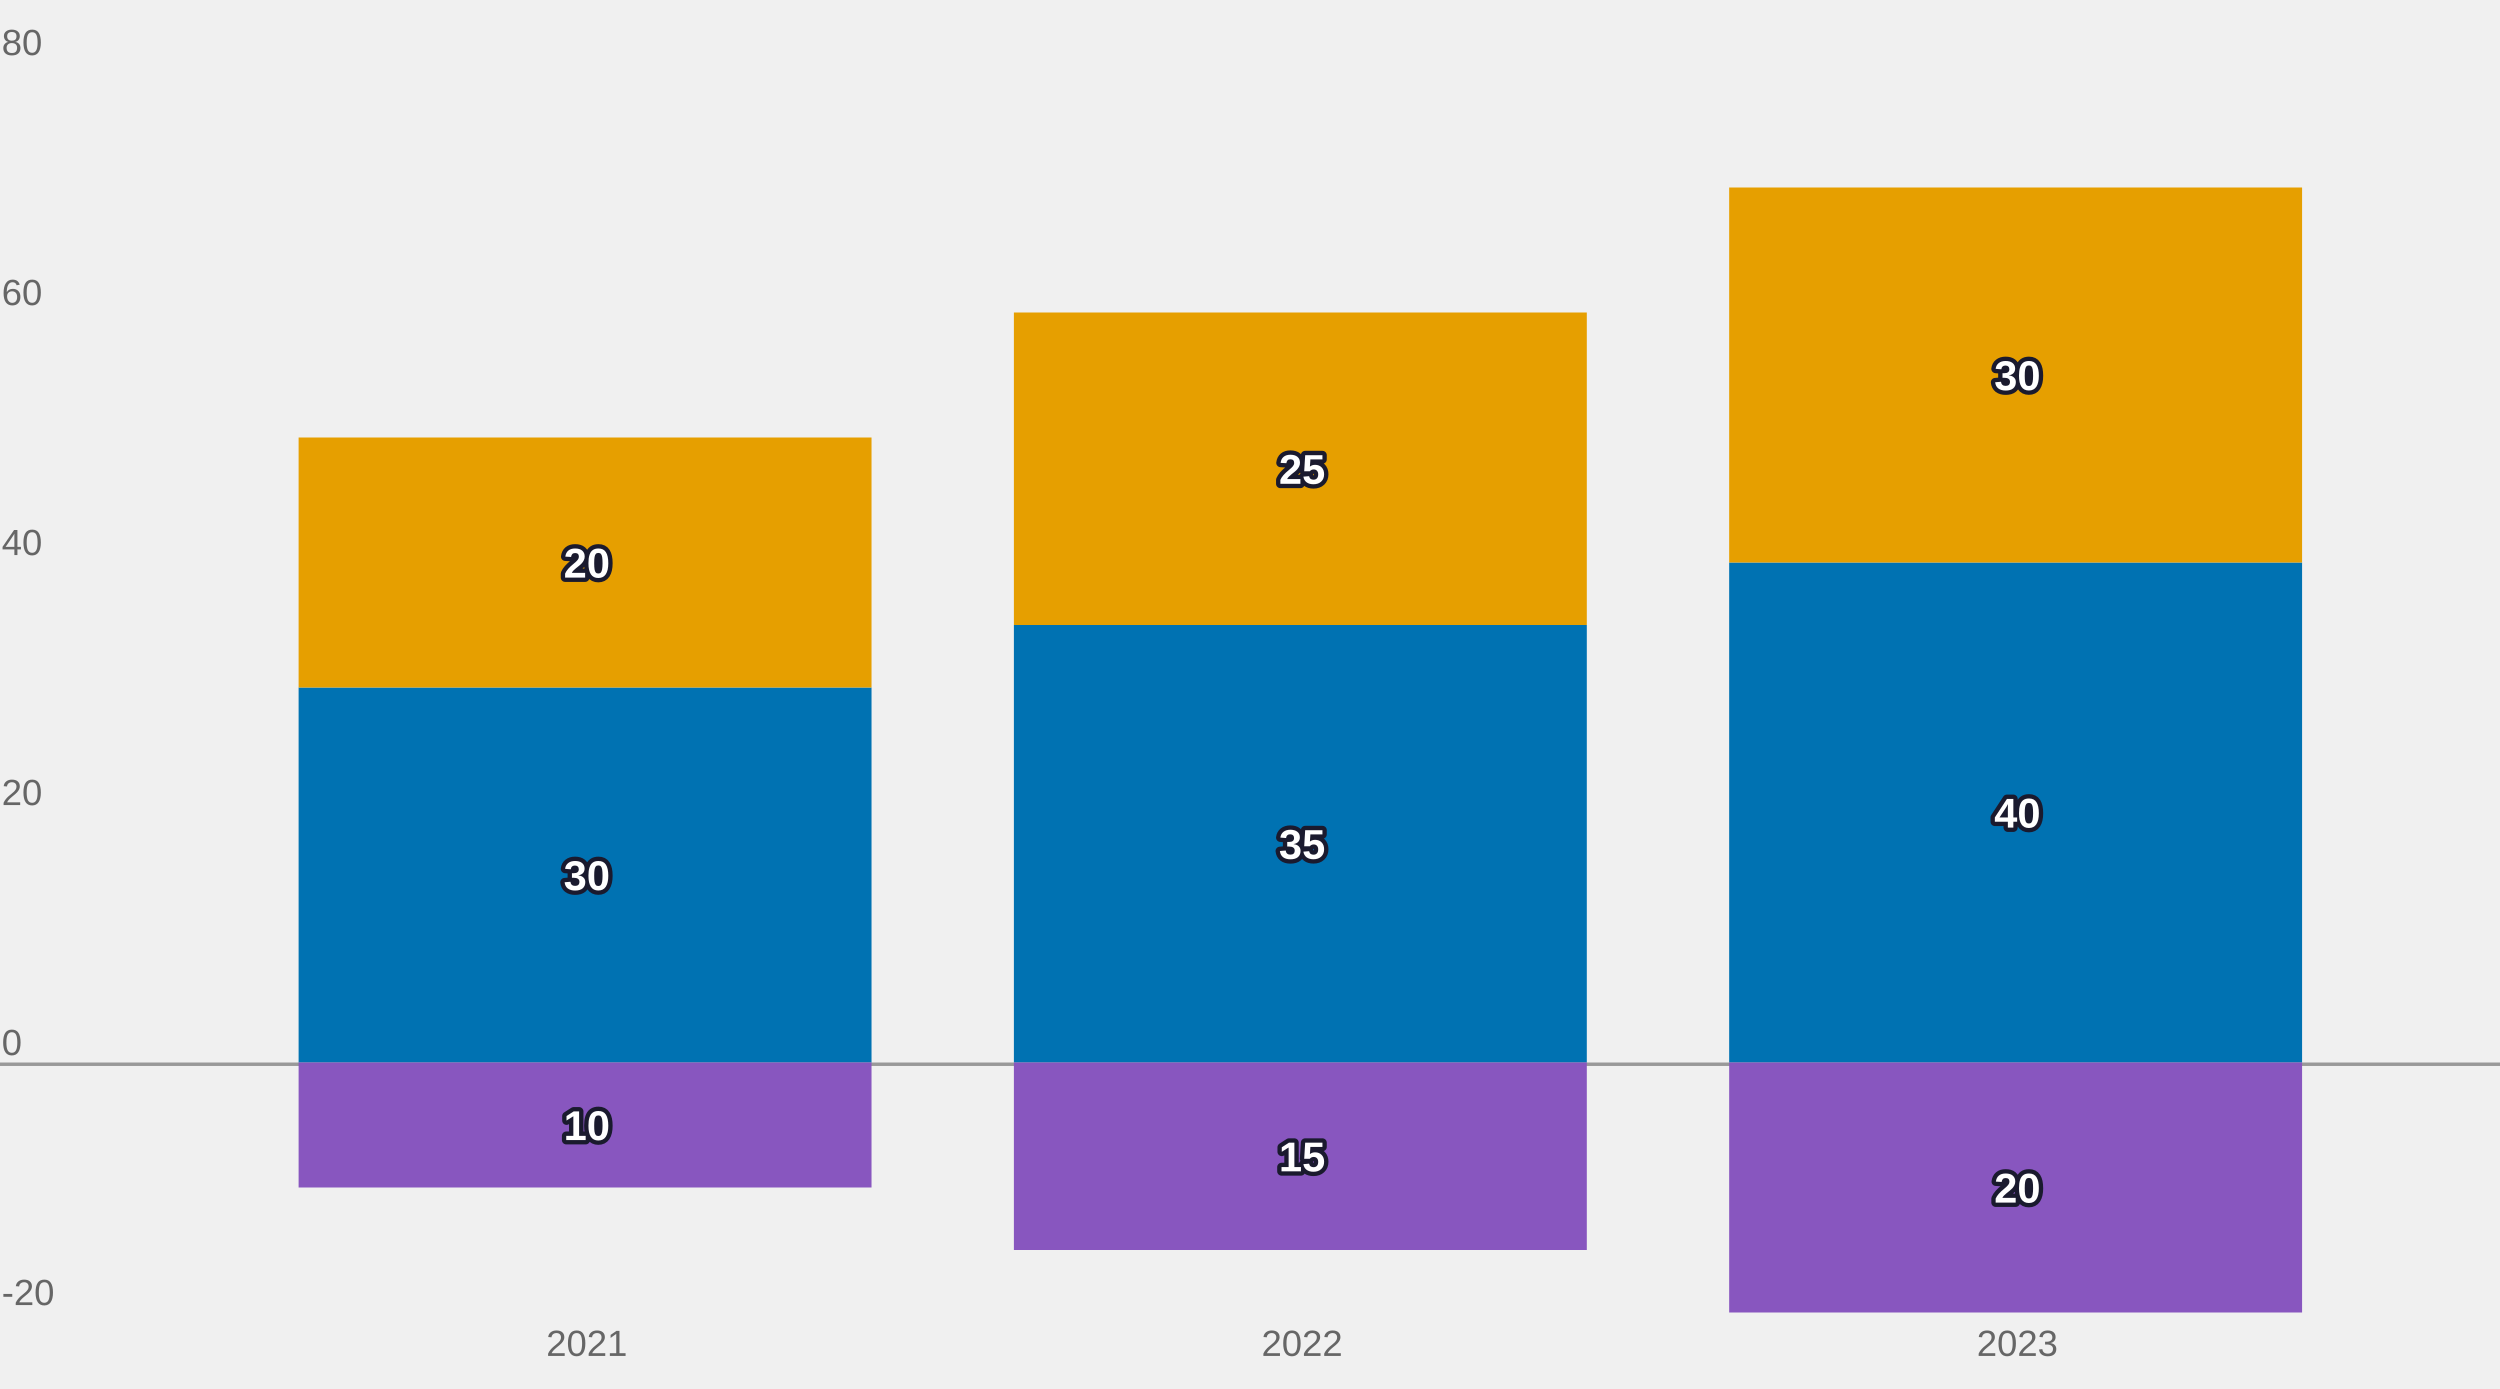
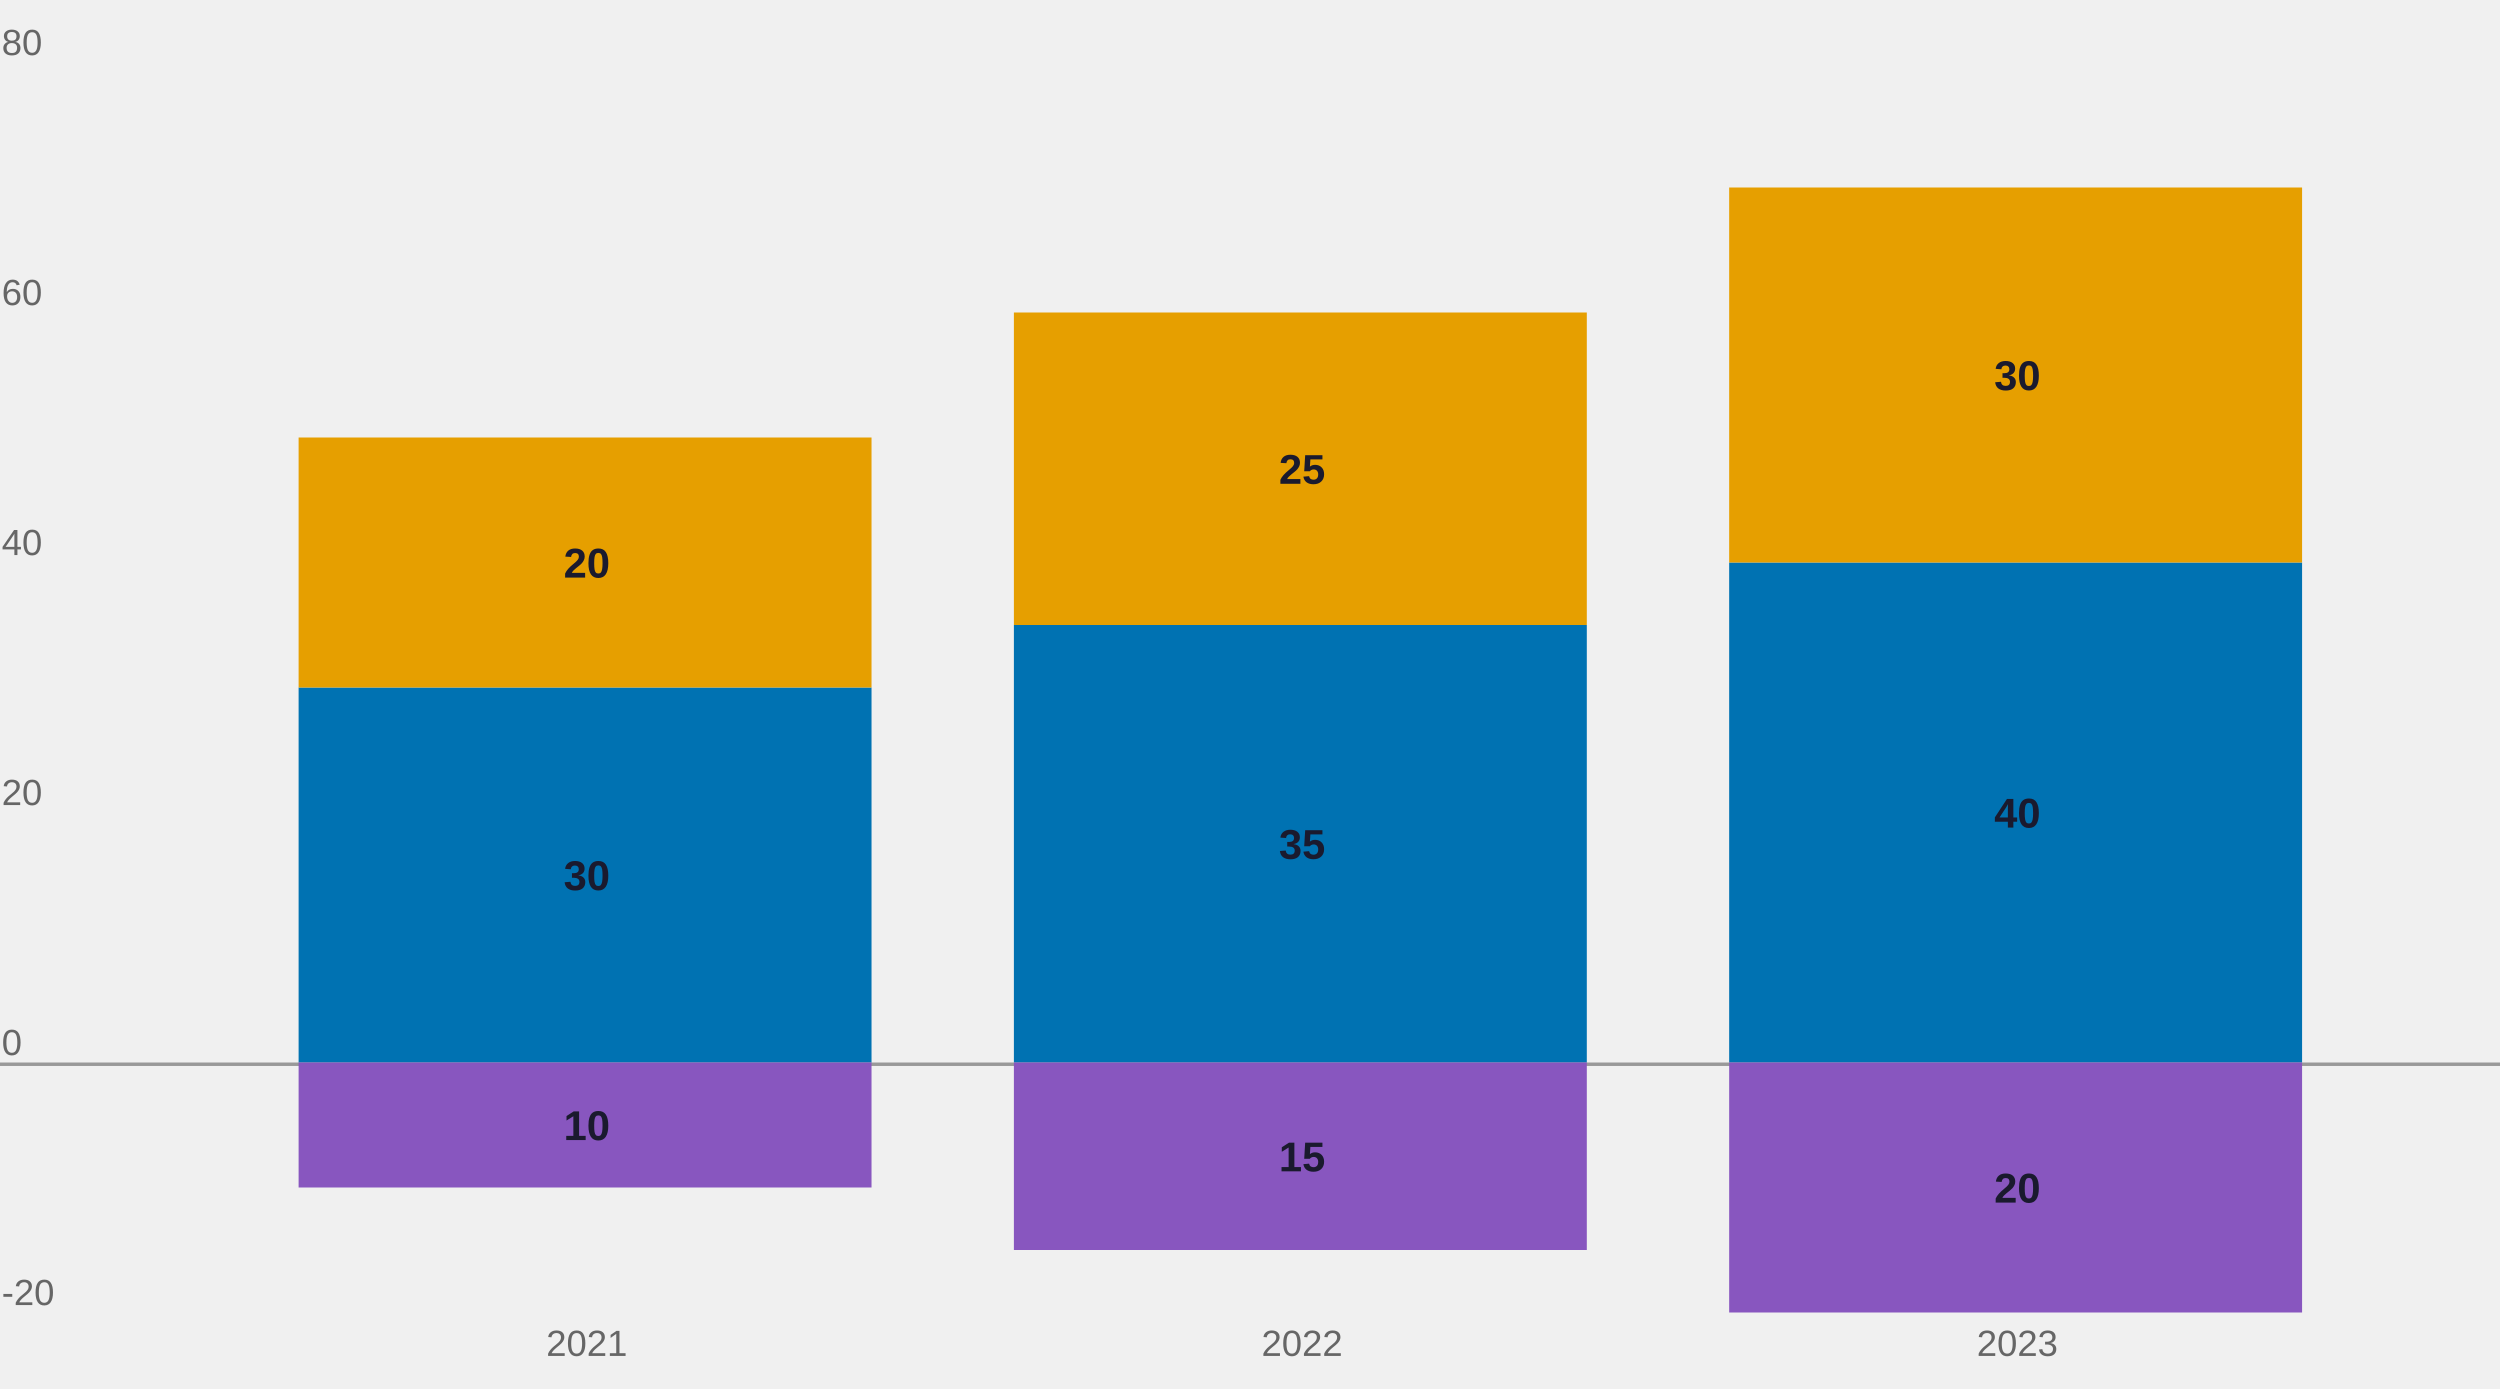
<svg class="tblchart" fill="currentColor" font-family="system-ui, sans-serif" font-size="10" text-anchor="middle" width="720" height="400" viewBox="0 0 720 400" style="background: transparent; color: rgb(74, 74, 74); font-family: Figtree, &quot;Source Sans 3&quot;, system-ui, -apple-system, &quot;Segoe UI&quot;, Arial, sans-serif; font-size: 10.5px; overflow: visible;" data-margin-left="44" data-margin-right="16" data-margin-top="18" data-margin-bottom="22">
  <style>:where(.tblchart) {
  --plot-background: white;
  display: block;
  height: auto;
  height: intrinsic;
  max-width: 100%;
}
:where(.tblchart text),
:where(.tblchart tspan) {
  white-space: pre;
}</style>
  <g aria-label="rule" stroke="#F0F0F0" transform="translate(0,0.5)">
    <line x1="0" x2="720" y1="378" y2="378" />
    <line x1="0" x2="720" y1="234" y2="234" />
    <line x1="0" x2="720" y1="162" y2="162" />
    <line x1="0" x2="720" y1="90" y2="90" />
    <line x1="0" x2="720" y1="18" y2="18" />
  </g>
  <g aria-label="text" class="tbl-y-tick-label" fill="#666666" text-anchor="start" font-size="10.5" font-weight="500" transform="translate(-43.5,-5.5)">
    <text y="0.32em" transform="translate(44,378)">-20</text>
    <text y="0.32em" transform="translate(44,306)">0</text>
    <text y="0.32em" transform="translate(44,234)">20</text>
    <text y="0.32em" transform="translate(44,162)">40</text>
    <text y="0.32em" transform="translate(44,90)">60</text>
    <text y="0.32em" transform="translate(44,18)">80</text>
  </g>
  <g aria-label="text" fill="#666666" font-size="10.5" font-weight="500" transform="translate(83,12.5)">
    <text transform="translate(86,378)">2021</text>
    <text transform="translate(292,378)">2022</text>
    <text transform="translate(498,378)">2023</text>
  </g>
  <g aria-label="rule" stroke="#999999" transform="translate(0,0.5)">
    <line x1="0" x2="720" y1="306" y2="306" />
  </g>
  <g aria-label="bar">
    <rect x="86" width="165" y="198" height="108" fill="#0072B2" data-series="Positive A" />
    <rect x="86" width="165" y="126" height="72" fill="#E69F00" data-series="Positive B" />
    <rect x="86" width="165" y="306" height="36" fill="#8856BF" data-series="Negative A" />
    <rect x="292" width="165" y="180" height="126" fill="#0072B2" data-series="Positive A" />
    <rect x="292" width="165" y="90" height="90" fill="#E69F00" data-series="Positive B" />
    <rect x="292" width="165" y="306" height="54" fill="#8856BF" data-series="Negative A" />
    <rect x="498" width="165" y="162" height="144" fill="#0072B2" data-series="Positive A" />
    <rect x="498" width="165" y="54" height="108" fill="#E69F00" data-series="Positive B" />
    <rect x="498" width="165" y="306" height="72" fill="#8856BF" data-series="Negative A" />
  </g>
-   <g aria-label="text" class="tbl-hl-value" fill="#ffffff" stroke="#1A1A2E" stroke-width="2.5" stroke-linejoin="round" paint-order="stroke" font-size="12" font-weight="700" transform="translate(83,0.5)">
+   <g aria-label="text" class="tbl-hl-value" fill="#1A1A2E" font-size="12" font-weight="700" transform="translate(83,0.5)">
    <text y="0.32em" transform="translate(86,252)" data-series="Positive A">30</text>
    <text y="0.32em" transform="translate(86,162)" data-series="Positive B">20</text>
    <text y="0.32em" transform="translate(86,324)" data-series="Negative A">10</text>
    <text y="0.32em" transform="translate(292,243)" data-series="Positive A">35</text>
    <text y="0.32em" transform="translate(292,135)" data-series="Positive B">25</text>
    <text y="0.32em" transform="translate(292,333)" data-series="Negative A">15</text>
    <text y="0.32em" transform="translate(498,234)" data-series="Positive A">40</text>
    <text y="0.32em" transform="translate(498,108)" data-series="Positive B">30</text>
    <text y="0.32em" transform="translate(498,342)" data-series="Negative A">20</text>
  </g>
</svg>
